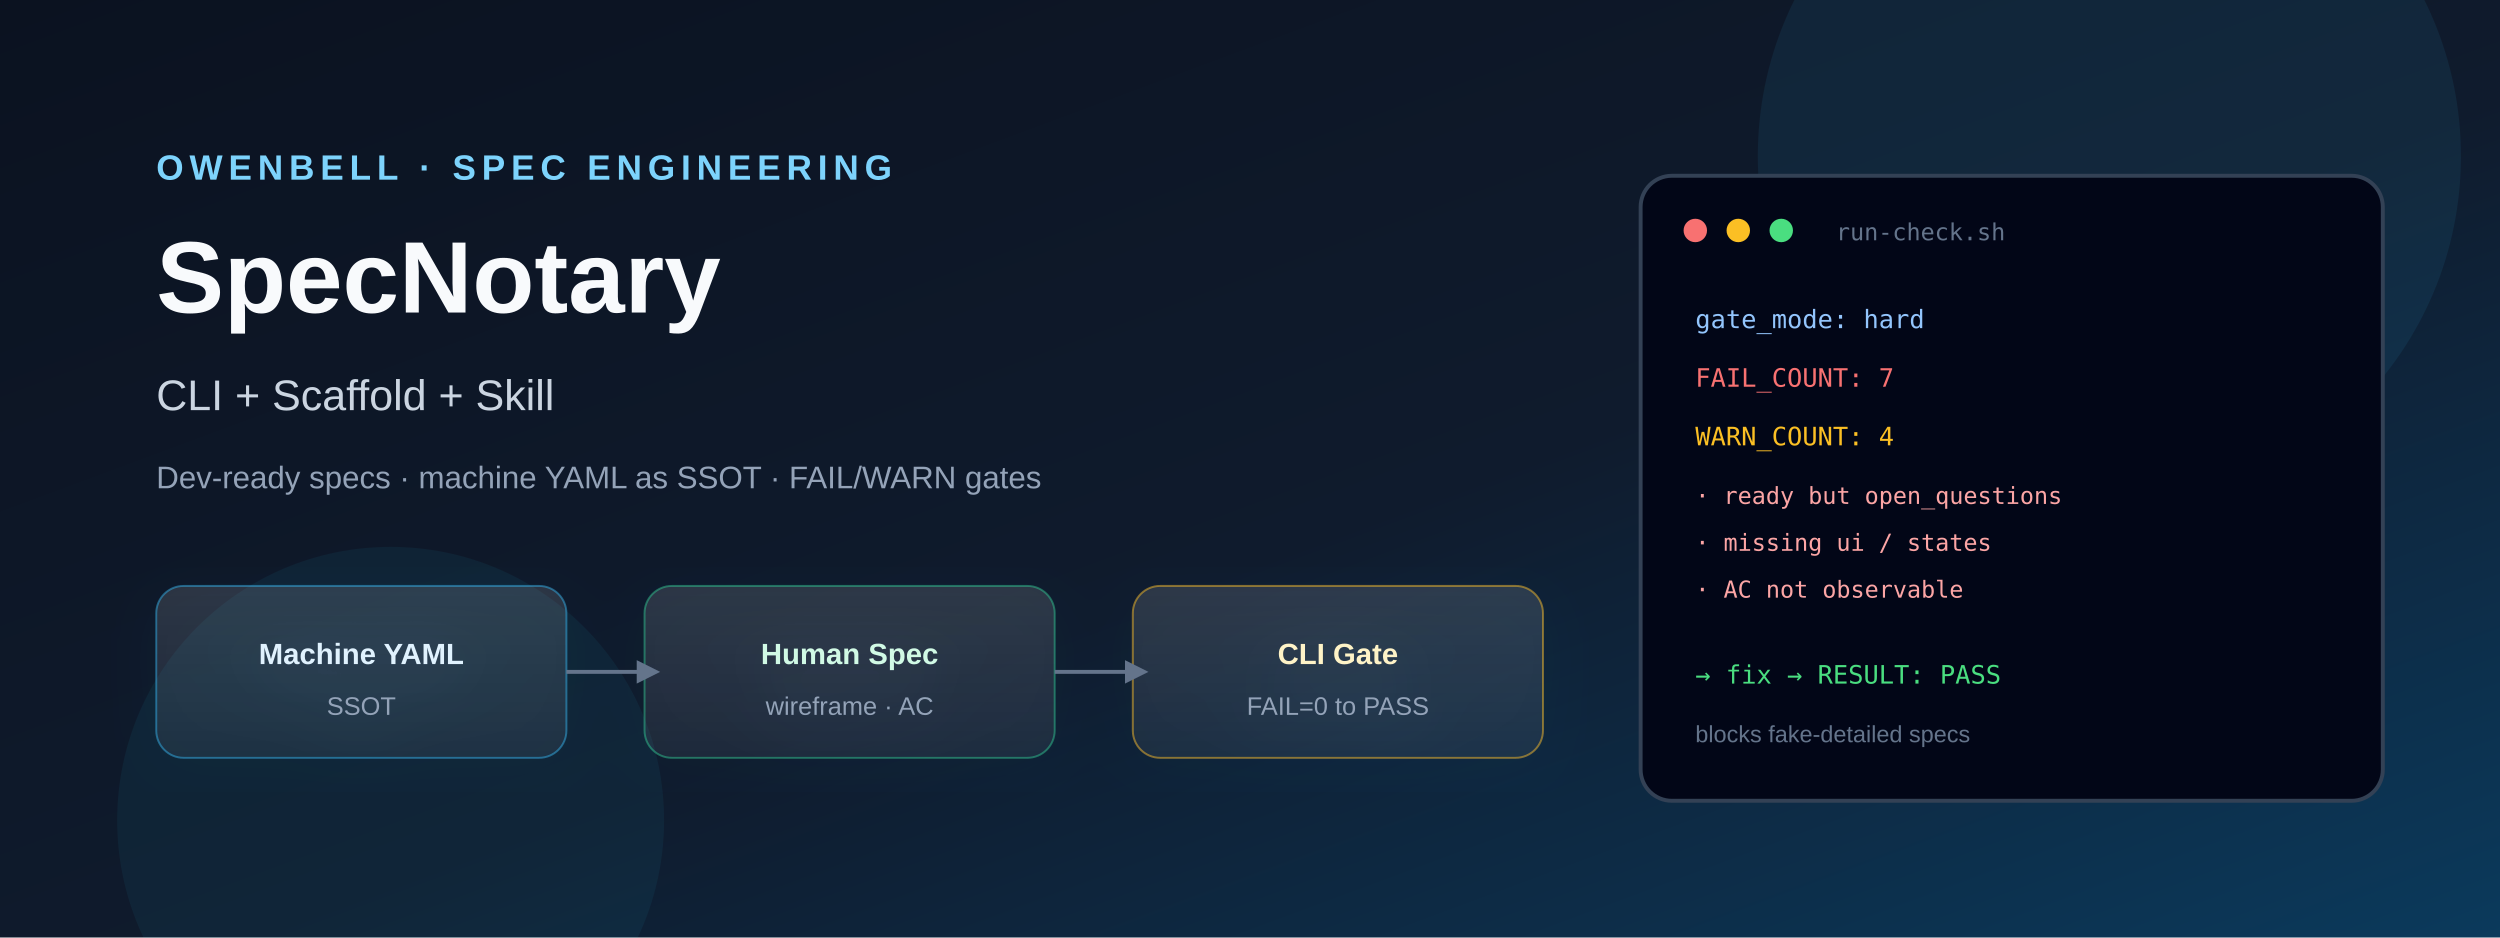
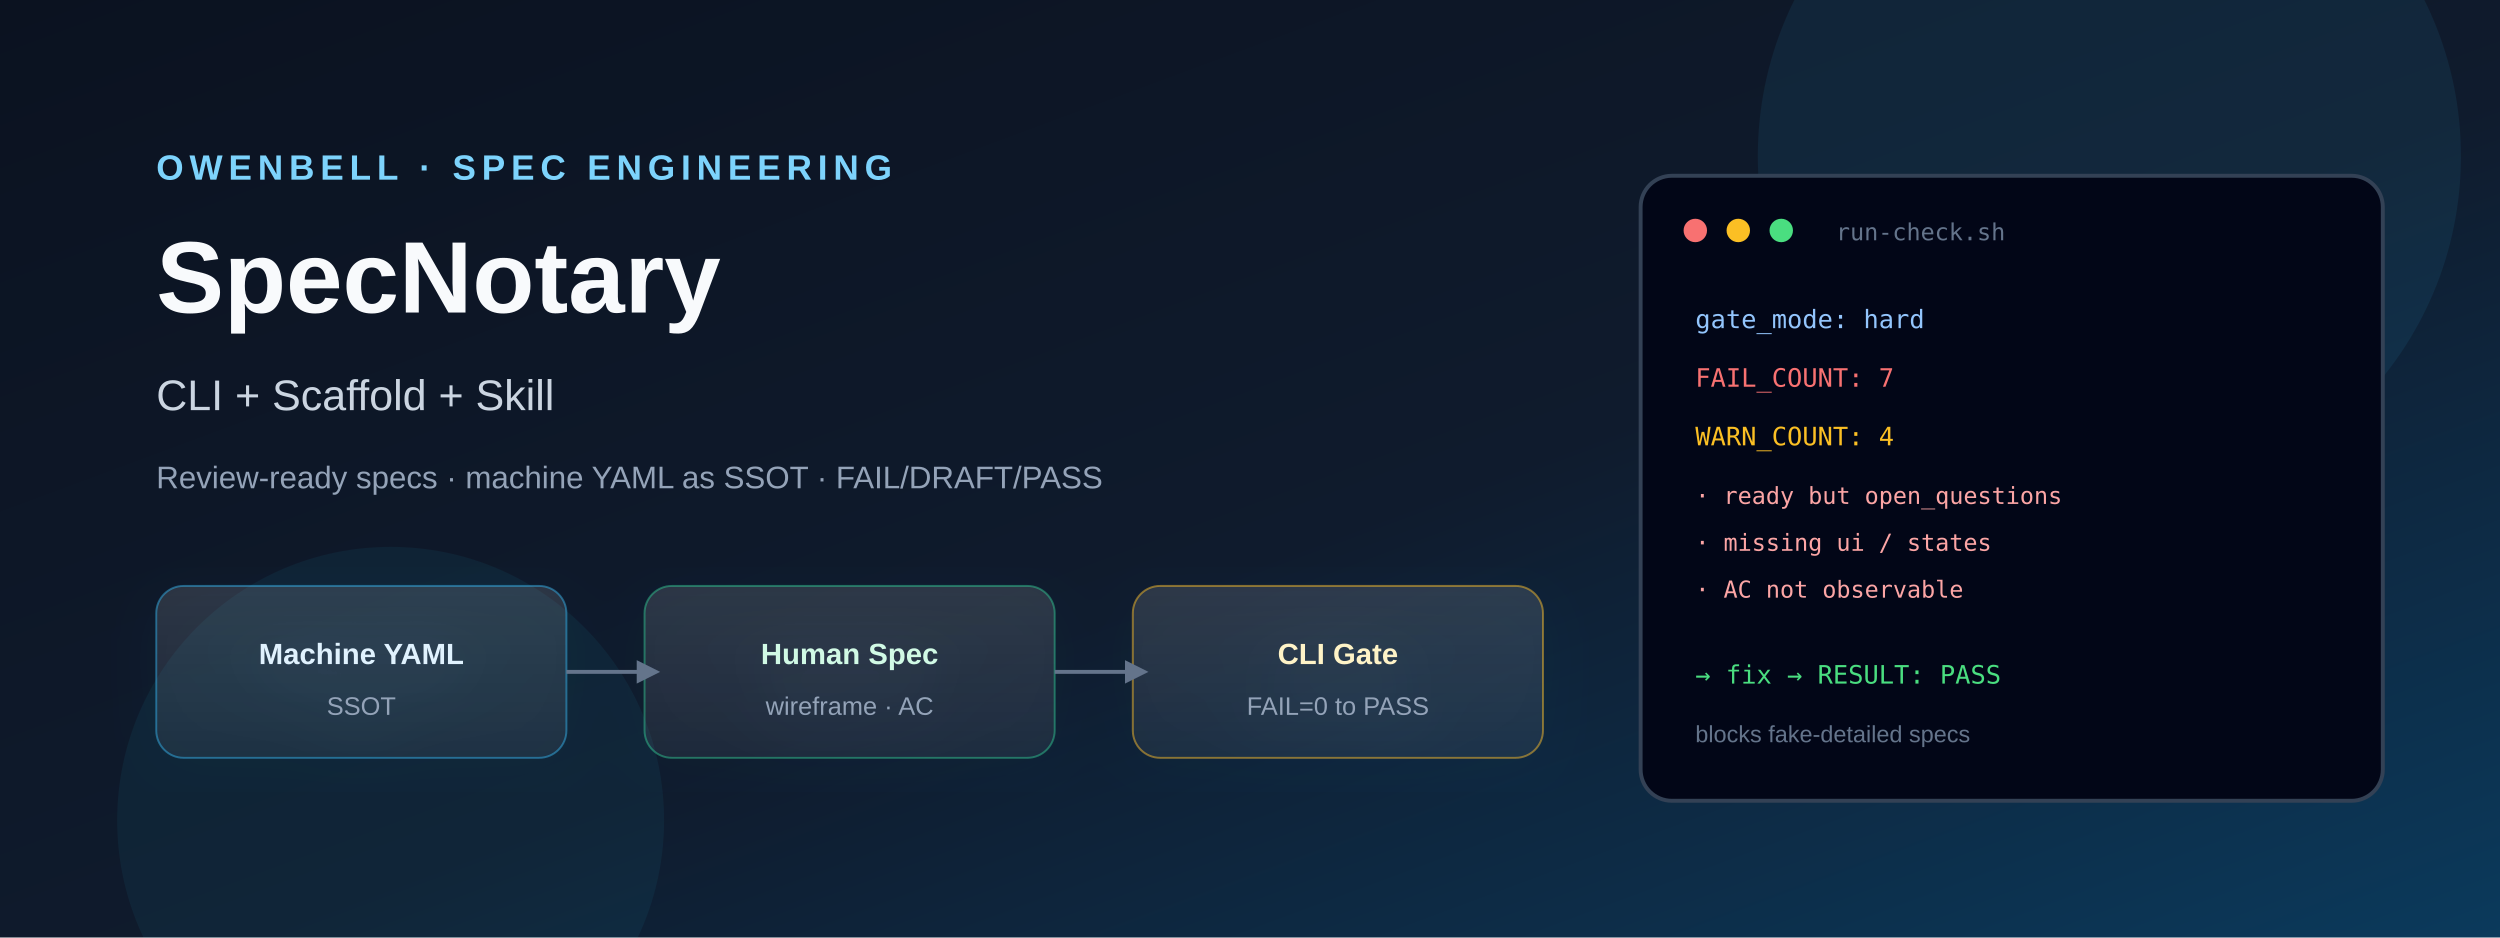
<svg xmlns="http://www.w3.org/2000/svg" viewBox="0 0 1280 480" width="1280" height="480" role="img" aria-label="SpecNotary hero">
  <defs>
    <linearGradient id="bg" x1="0" y1="0" x2="1" y2="1">
      <stop offset="0%" stop-color="#0B1220" />
      <stop offset="55%" stop-color="#0F1B2D" />
      <stop offset="100%" stop-color="#0B3A5C" />
    </linearGradient>
    <linearGradient id="card" x1="0" y1="0" x2="0" y2="1">
      <stop offset="0%" stop-color="#FFFFFF" stop-opacity="0.12" />
      <stop offset="100%" stop-color="#FFFFFF" stop-opacity="0.05" />
    </linearGradient>
    <filter id="glow" x="-20%" y="-20%" width="140%" height="140%">
      <feDropShadow dx="0" dy="8" stdDeviation="16" flood-color="#38BDF8" flood-opacity="0.25" />
    </filter>
  </defs>
  <rect width="1280" height="480" fill="url(#bg)" />
  <circle cx="1080" cy="80" r="180" fill="#38BDF8" fill-opacity="0.08" />
  <circle cx="200" cy="420" r="140" fill="#22D3EE" fill-opacity="0.06" />
  <text x="80" y="92" fill="#7DD3FC" font-family="Helvetica Neue,Arial,sans-serif" font-size="18" font-weight="600" letter-spacing="3">OWENBELL · SPEC ENGINEERING</text>
  <text x="80" y="160" fill="#F8FAFC" font-family="Helvetica Neue,Arial,sans-serif" font-size="52" font-weight="700">SpecNotary</text>
  <text x="80" y="210" fill="#CBD5E1" font-family="Helvetica Neue,Arial,sans-serif" font-size="22">CLI + Scaffold + Skill</text>
-   <text x="80" y="250" fill="#94A3B8" font-family="Helvetica Neue,Arial,sans-serif" font-size="16">Dev-ready specs · machine YAML as SSOT · FAIL/WARN gates</text>
+   <text x="80" y="250" fill="#94A3B8" font-family="Helvetica Neue,Arial,sans-serif" font-size="16">Review-ready specs · machine YAML as SSOT · FAIL/DRAFT/PASS</text>
  <g filter="url(#glow)">
    <rect x="80" y="300" width="210" height="88" rx="14" fill="url(#card)" stroke="#38BDF8" stroke-opacity="0.45" />
    <text x="185" y="340" text-anchor="middle" fill="#E0F2FE" font-family="Helvetica Neue,Arial,sans-serif" font-size="15" font-weight="700">Machine YAML</text>
    <text x="185" y="366" text-anchor="middle" fill="#94A3B8" font-family="Helvetica Neue,Arial,sans-serif" font-size="13">SSOT</text>
    <rect x="330" y="300" width="210" height="88" rx="14" fill="url(#card)" stroke="#34D399" stroke-opacity="0.45" />
    <text x="435" y="340" text-anchor="middle" fill="#D1FAE5" font-family="Helvetica Neue,Arial,sans-serif" font-size="15" font-weight="700">Human Spec</text>
    <text x="435" y="366" text-anchor="middle" fill="#94A3B8" font-family="Helvetica Neue,Arial,sans-serif" font-size="13">wireframe · AC</text>
    <rect x="580" y="300" width="210" height="88" rx="14" fill="url(#card)" stroke="#FBBF24" stroke-opacity="0.5" />
    <text x="685" y="340" text-anchor="middle" fill="#FEF3C7" font-family="Helvetica Neue,Arial,sans-serif" font-size="15" font-weight="700">CLI Gate</text>
    <text x="685" y="366" text-anchor="middle" fill="#94A3B8" font-family="Helvetica Neue,Arial,sans-serif" font-size="13">FAIL=0 to PASS</text>
  </g>
  <path d="M290 344 H330" stroke="#64748B" stroke-width="2" />
  <polygon points="326,338 338,344 326,350" fill="#64748B" />
  <path d="M540 344 H580" stroke="#64748B" stroke-width="2" />
  <polygon points="576,338 588,344 576,350" fill="#64748B" />
  <rect x="840" y="90" width="380" height="320" rx="16" fill="#020617" stroke="#334155" stroke-width="2" />
  <circle cx="868" cy="118" r="6" fill="#F87171" />
  <circle cx="890" cy="118" r="6" fill="#FBBF24" />
  <circle cx="912" cy="118" r="6" fill="#4ADE80" />
  <text x="940" y="123" fill="#64748B" font-family="Menlo,Consolas,monospace" font-size="12">run-check.sh</text>
  <text x="868" y="168" fill="#93C5FD" font-family="Menlo,Consolas,monospace" font-size="13">gate_mode: hard</text>
  <text x="868" y="198" fill="#F87171" font-family="Menlo,Consolas,monospace" font-size="13">FAIL_COUNT: 7</text>
  <text x="868" y="228" fill="#FBBF24" font-family="Menlo,Consolas,monospace" font-size="13">WARN_COUNT: 4</text>
  <text x="868" y="258" fill="#FCA5A5" font-family="Menlo,Consolas,monospace" font-size="12">· ready but open_questions</text>
  <text x="868" y="282" fill="#FCA5A5" font-family="Menlo,Consolas,monospace" font-size="12">· missing ui / states</text>
  <text x="868" y="306" fill="#FCA5A5" font-family="Menlo,Consolas,monospace" font-size="12">· AC not observable</text>
  <text x="868" y="350" fill="#4ADE80" font-family="Menlo,Consolas,monospace" font-size="13">→ fix → RESULT: PASS</text>
  <text x="868" y="380" fill="#64748B" font-family="Helvetica Neue,Arial,sans-serif" font-size="12">blocks fake-detailed specs</text>
</svg>
